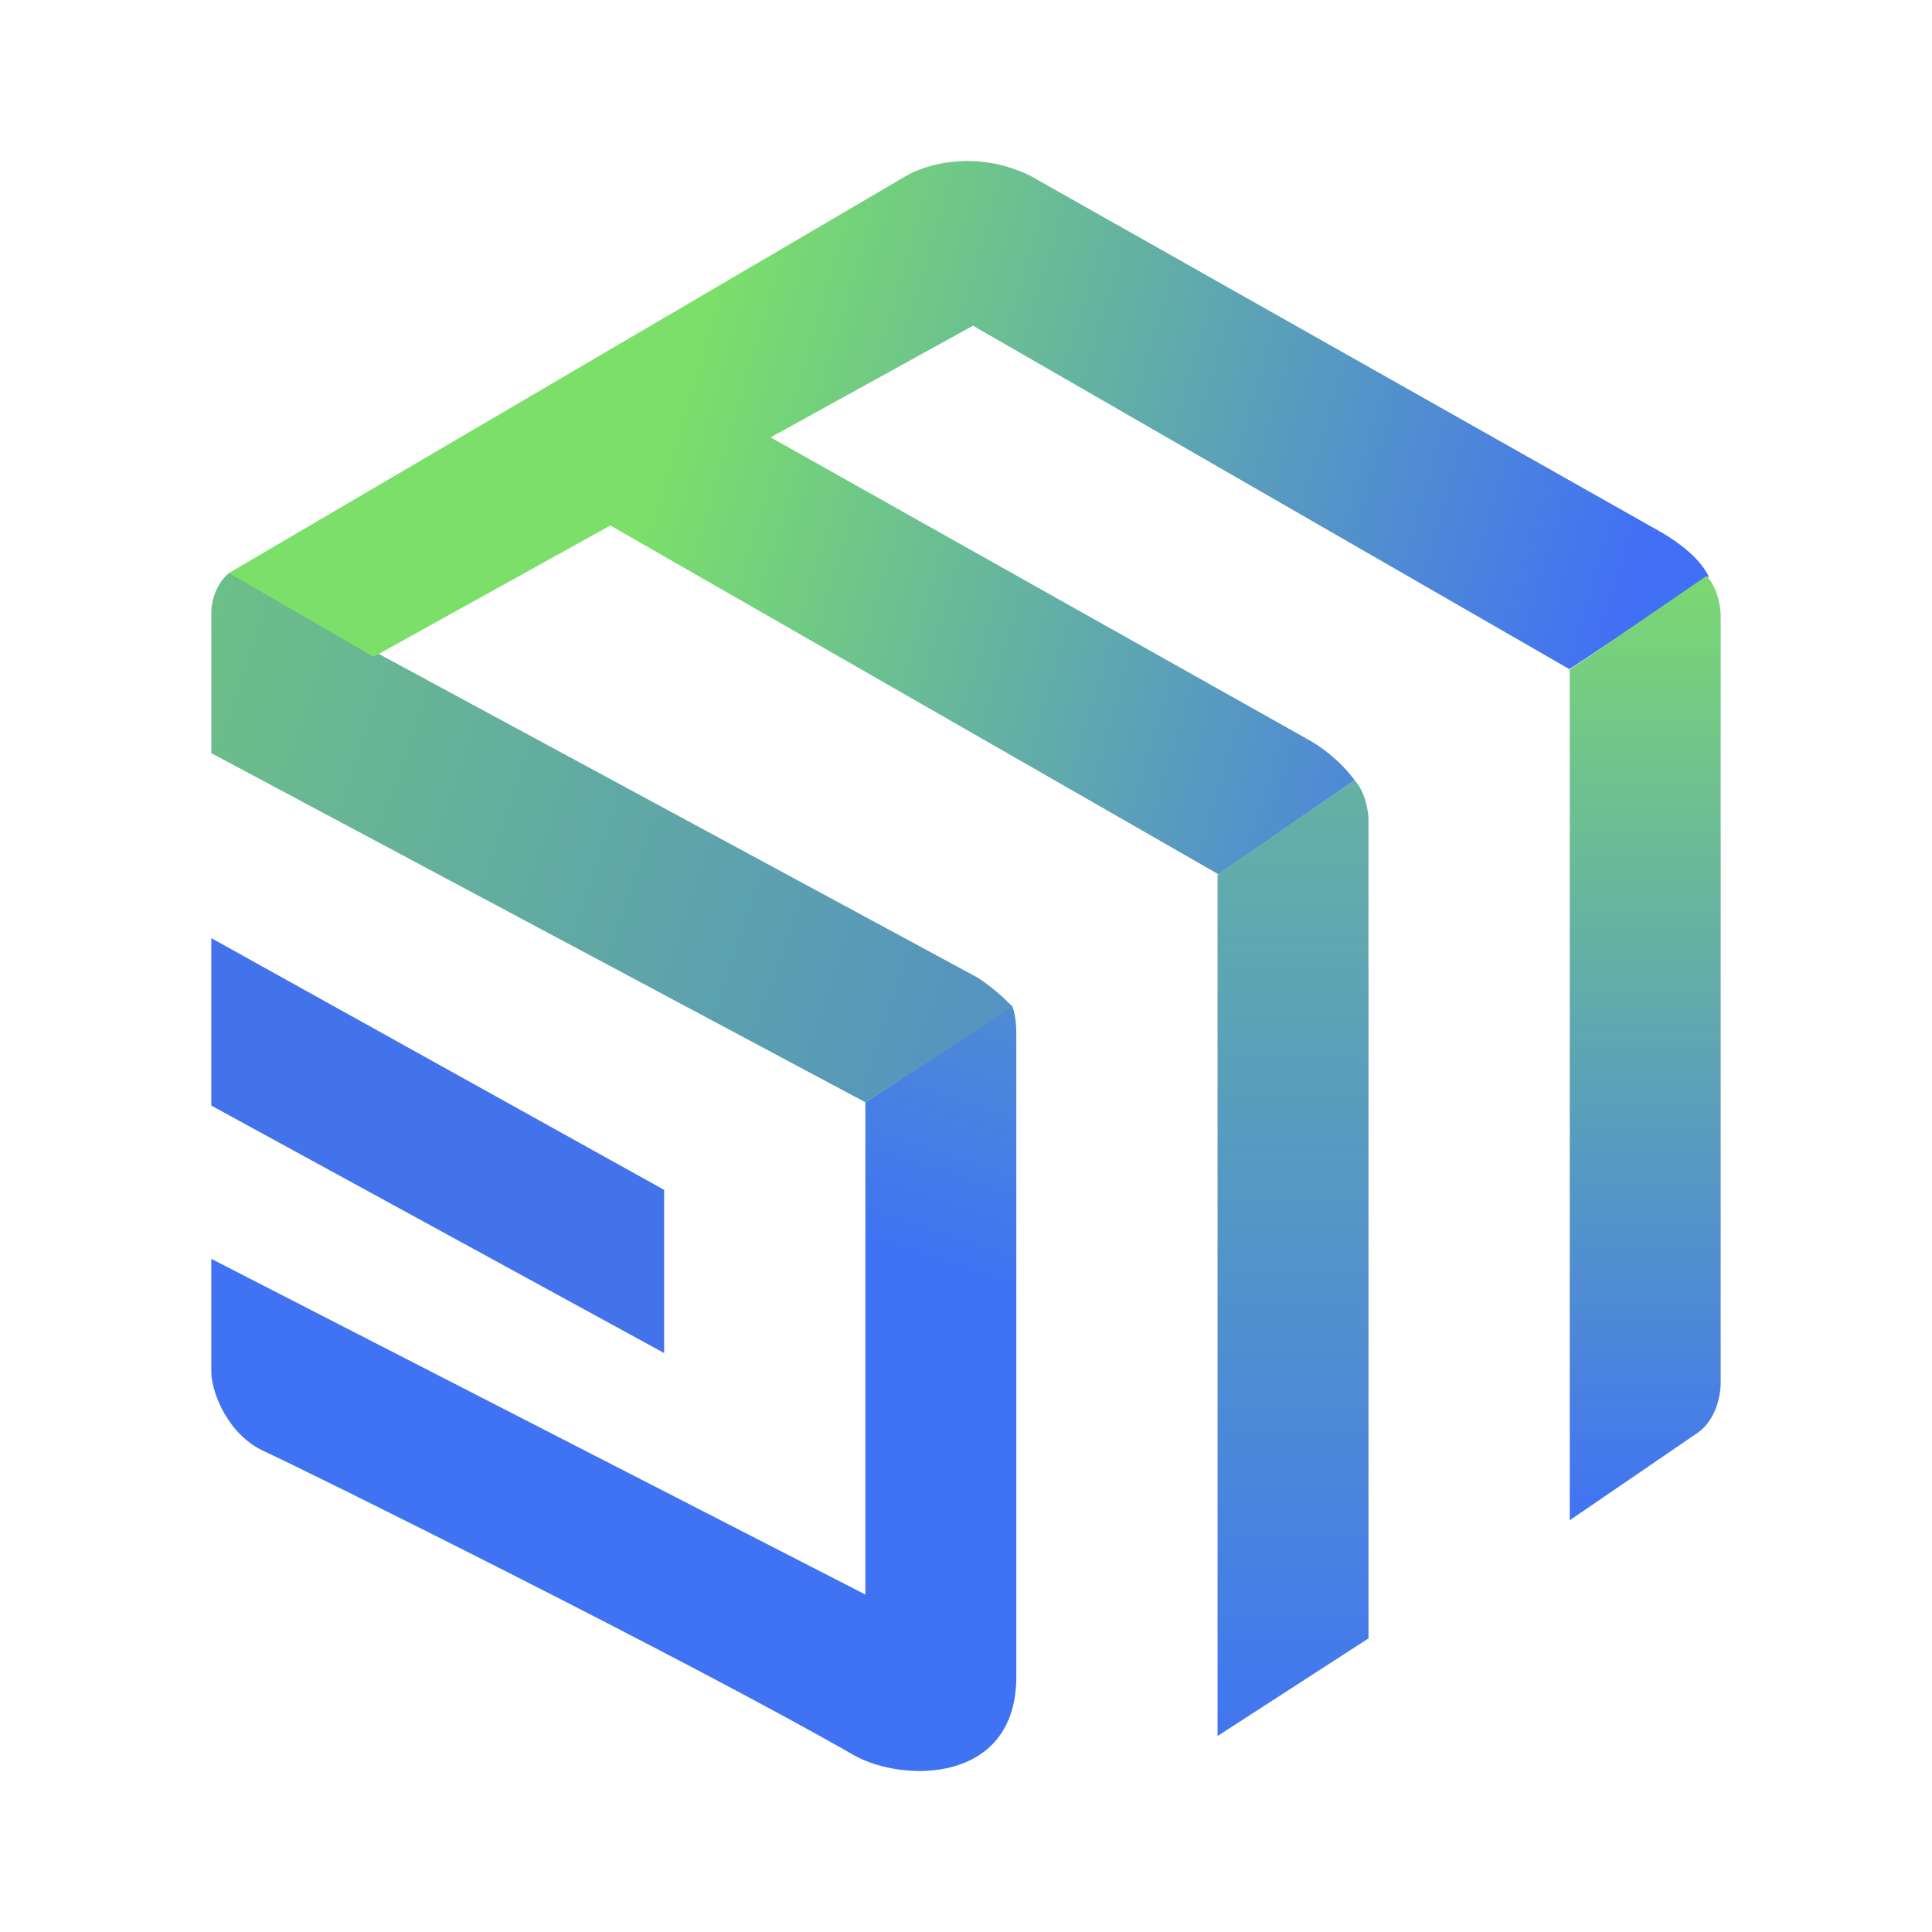
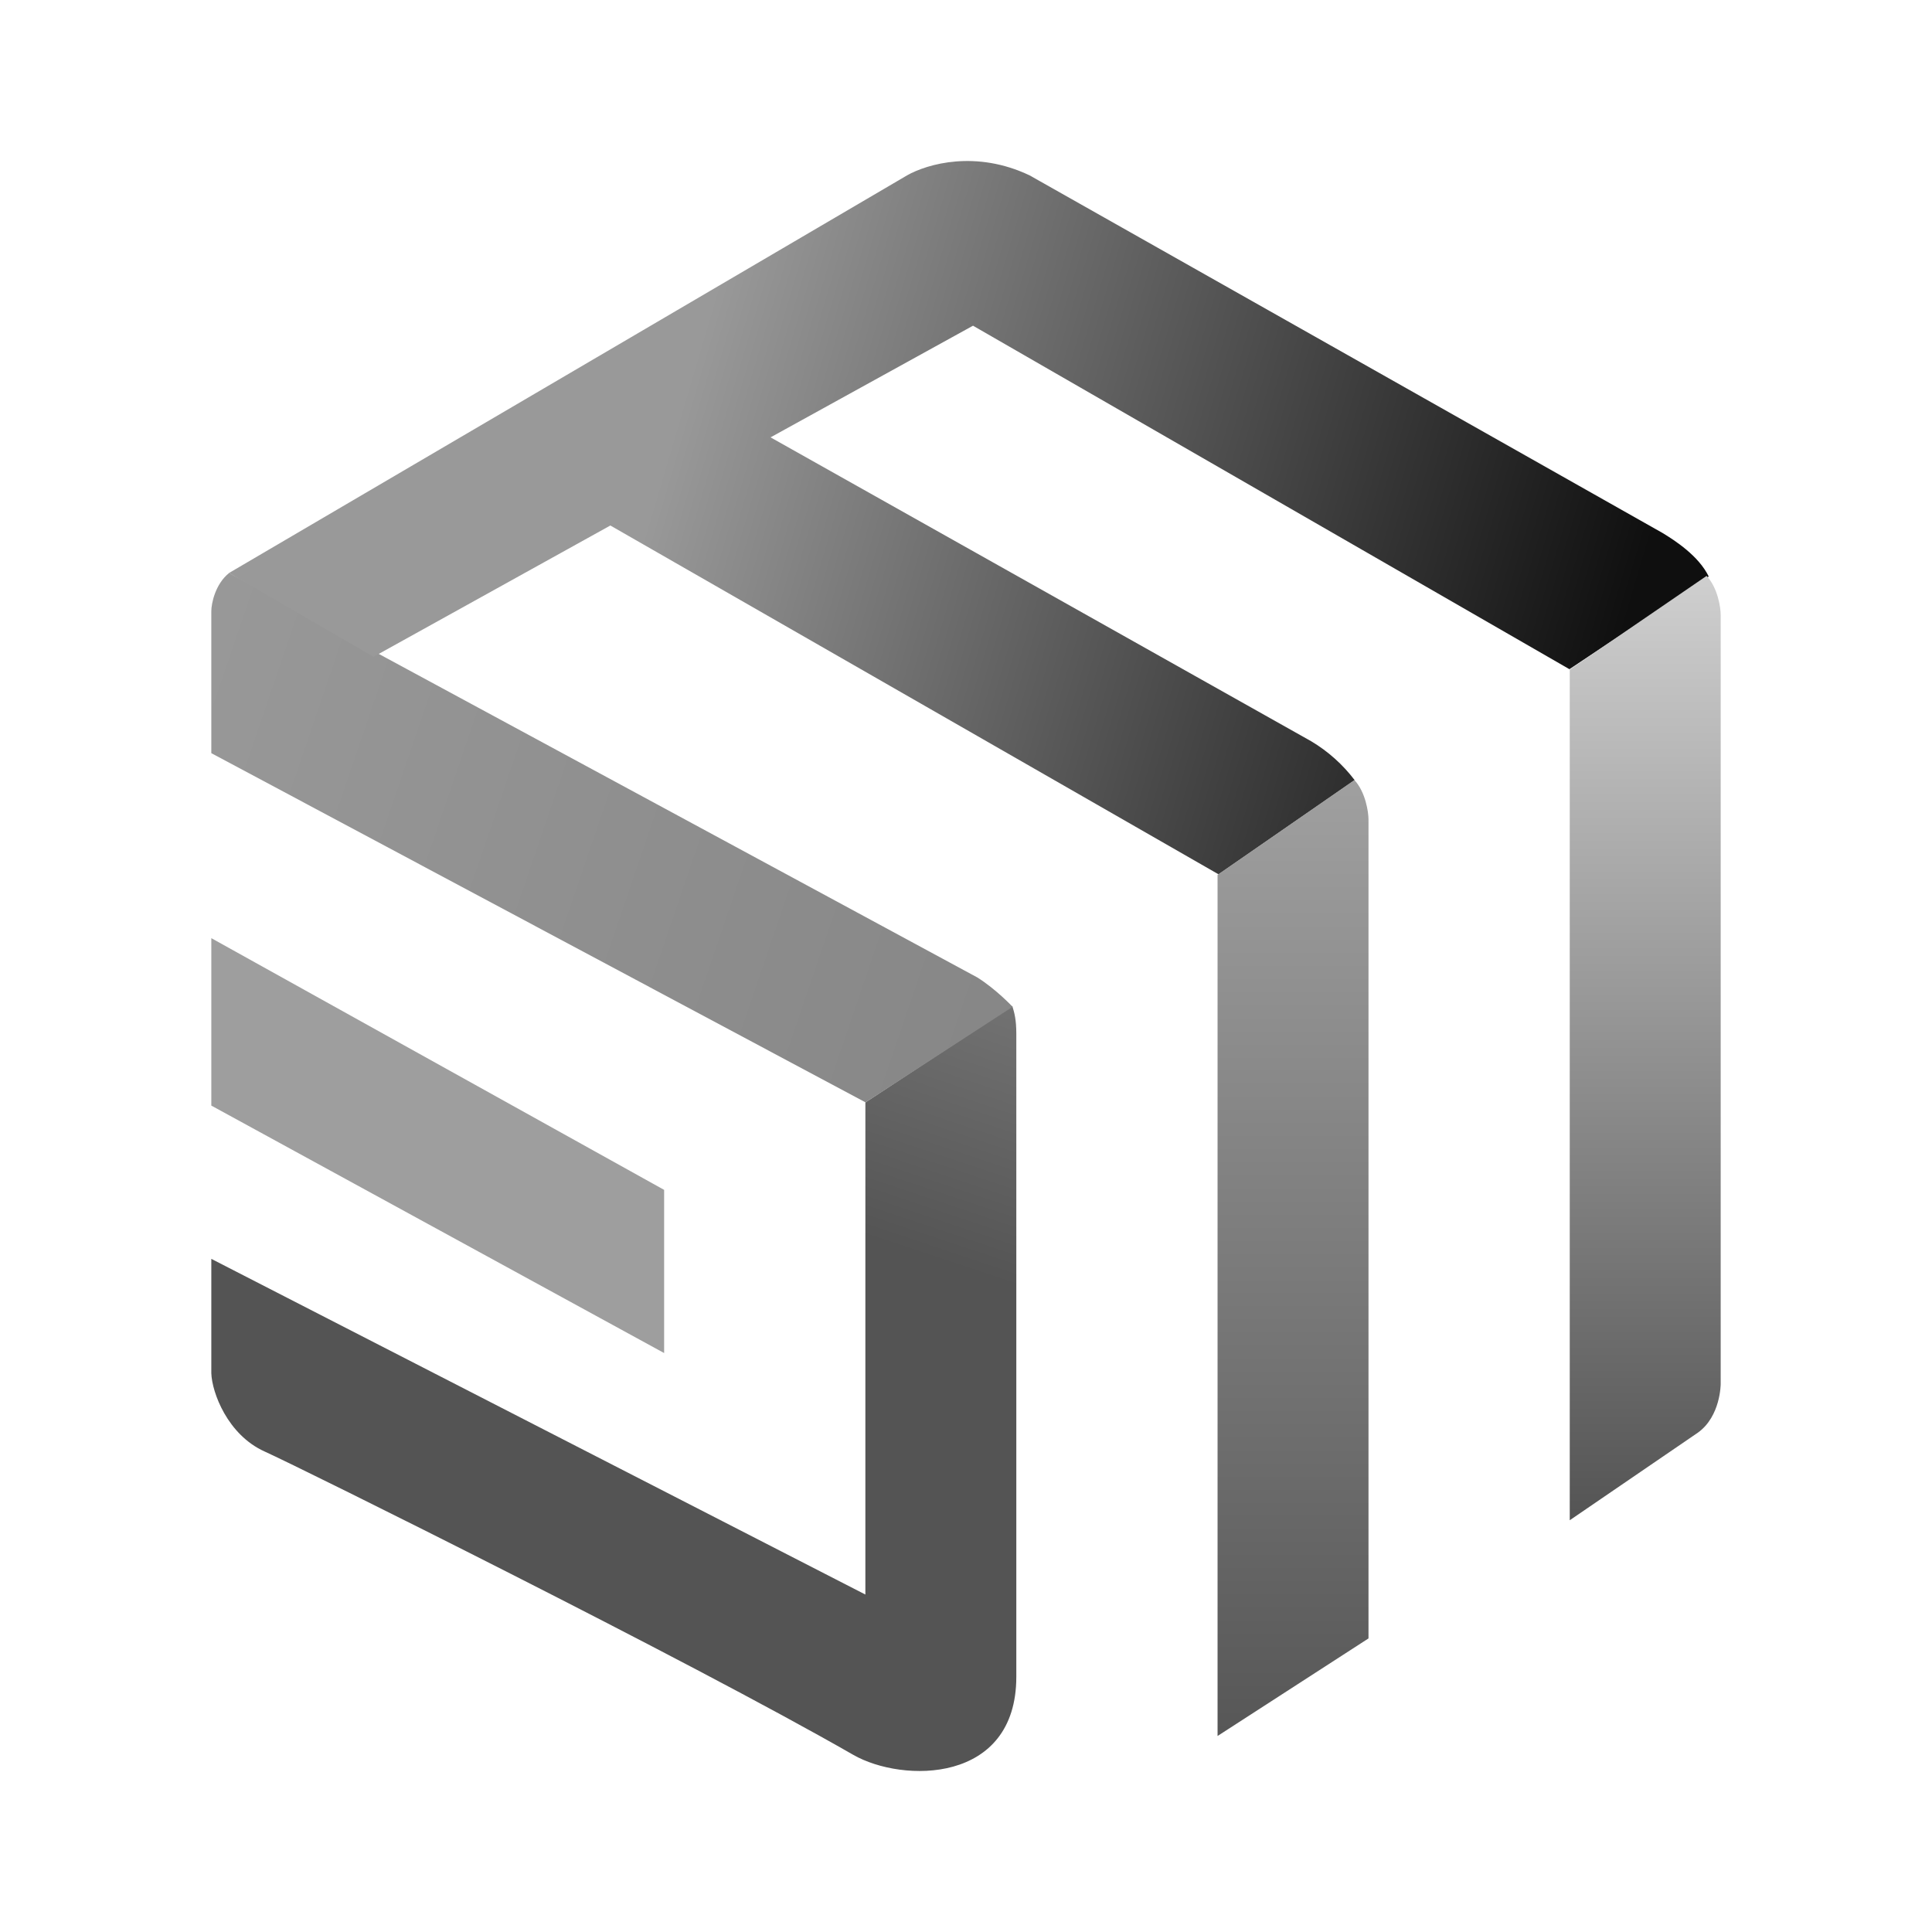
<svg xmlns="http://www.w3.org/2000/svg" width="1em" height="1em" viewBox="0 0 24 24">
  <g fill="none">
    <path fill="url(#tokenBrandedEdu0)" d="M2.625 17.06v-1.422l8.125 4.17v-6.113l1.825-1.199c.027.087.05.172.05.346v7.988c0 1.33-1.412 1.321-2.026.969c-2.037-1.17-6.85-3.56-7.312-3.768c-.461-.208-.654-.734-.662-.972" />
-     <path fill="#4273eb" d="m8.25 14.781l-5.625-3.127v2.08l5.625 3.074z" />
+     <path fill="#9e9e9e" d="m8.25 14.781l-5.625-3.127v2.08l5.625 3.074z" />
    <path fill="url(#tokenBrandedEdu1)" d="m2.625 9.356l8.127 4.338l1.827-1.187s-.202-.216-.437-.364L2.846 7.118c-.17.135-.221.376-.221.475z" />
    <path fill="url(#tokenBrandedEdu2)" d="M11.267 2.179L2.845 7.118L4.64 8.159l2.942-1.631l7.555 4.333l1.691-1.17a1.9 1.9 0 0 0-.54-.483L9.572 5.433l2.515-1.387l7.409 4.267l1.73-1.152c-.124-.256-.42-.447-.573-.54l-7.862-4.442c-.665-.317-1.267-.145-1.525 0" />
    <path fill="url(#tokenBrandedEdu3)" d="M15.125 21.565V10.868l1.7-1.178c.139.15.175.4.175.49v10.173z" />
    <path fill="url(#tokenBrandedEdu4)" d="M19.5 18.885V8.318l1.7-1.164c.139.148.175.395.175.485v9.554s0 .4-.282.603z" />
    <defs>
      <linearGradient id="tokenBrandedEdu0" x1="18.392" x2="13.009" y1="3.668" y2="19.782" gradientUnits="userSpaceOnUse">
-         <stop stop-color="#7cd872" />
-         <stop offset=".796" stop-color="#4073f3" />
+         <stop stop-color="#cfcfcf" />
+         <stop offset=".796" stop-color="#545454" />
      </linearGradient>
      <linearGradient id="tokenBrandedEdu1" x1="2.625" x2="20.987" y1="5.919" y2="12.176" gradientUnits="userSpaceOnUse">
-         <stop stop-color="#6ec185" />
-         <stop offset="1" stop-color="#4373ea" />
+         <stop stop-color="#999999" />
+         <stop offset="1" stop-color="#7a7a7a" />
      </linearGradient>
      <linearGradient id="tokenBrandedEdu2" x1="8.069" x2="19.61" y1="6.358" y2="9.763" gradientUnits="userSpaceOnUse">
-         <stop stop-color="#7bdf6a" />
-         <stop offset="1" stop-color="#416ff6" />
+         <stop stop-color="#999999" />
+         <stop offset="1" stop-color="#0f0f0f" />
      </linearGradient>
      <linearGradient id="tokenBrandedEdu3" x1="12" x2="12" y1="2" y2="22" gradientUnits="userSpaceOnUse">
-         <stop stop-color="#7cd872" />
-         <stop offset="1" stop-color="#4073f3" />
+         <stop stop-color="#cfcfcf" />
+         <stop offset="1" stop-color="#545454" />
      </linearGradient>
      <linearGradient id="tokenBrandedEdu4" x1="20.438" x2="20.438" y1="7.154" y2="18.885" gradientUnits="userSpaceOnUse">
-         <stop stop-color="#7cd872" />
-         <stop offset="1" stop-color="#4073f3" />
+         <stop stop-color="#cfcfcf" />
+         <stop offset="1" stop-color="#545454" />
      </linearGradient>
    </defs>
  </g>
</svg>
